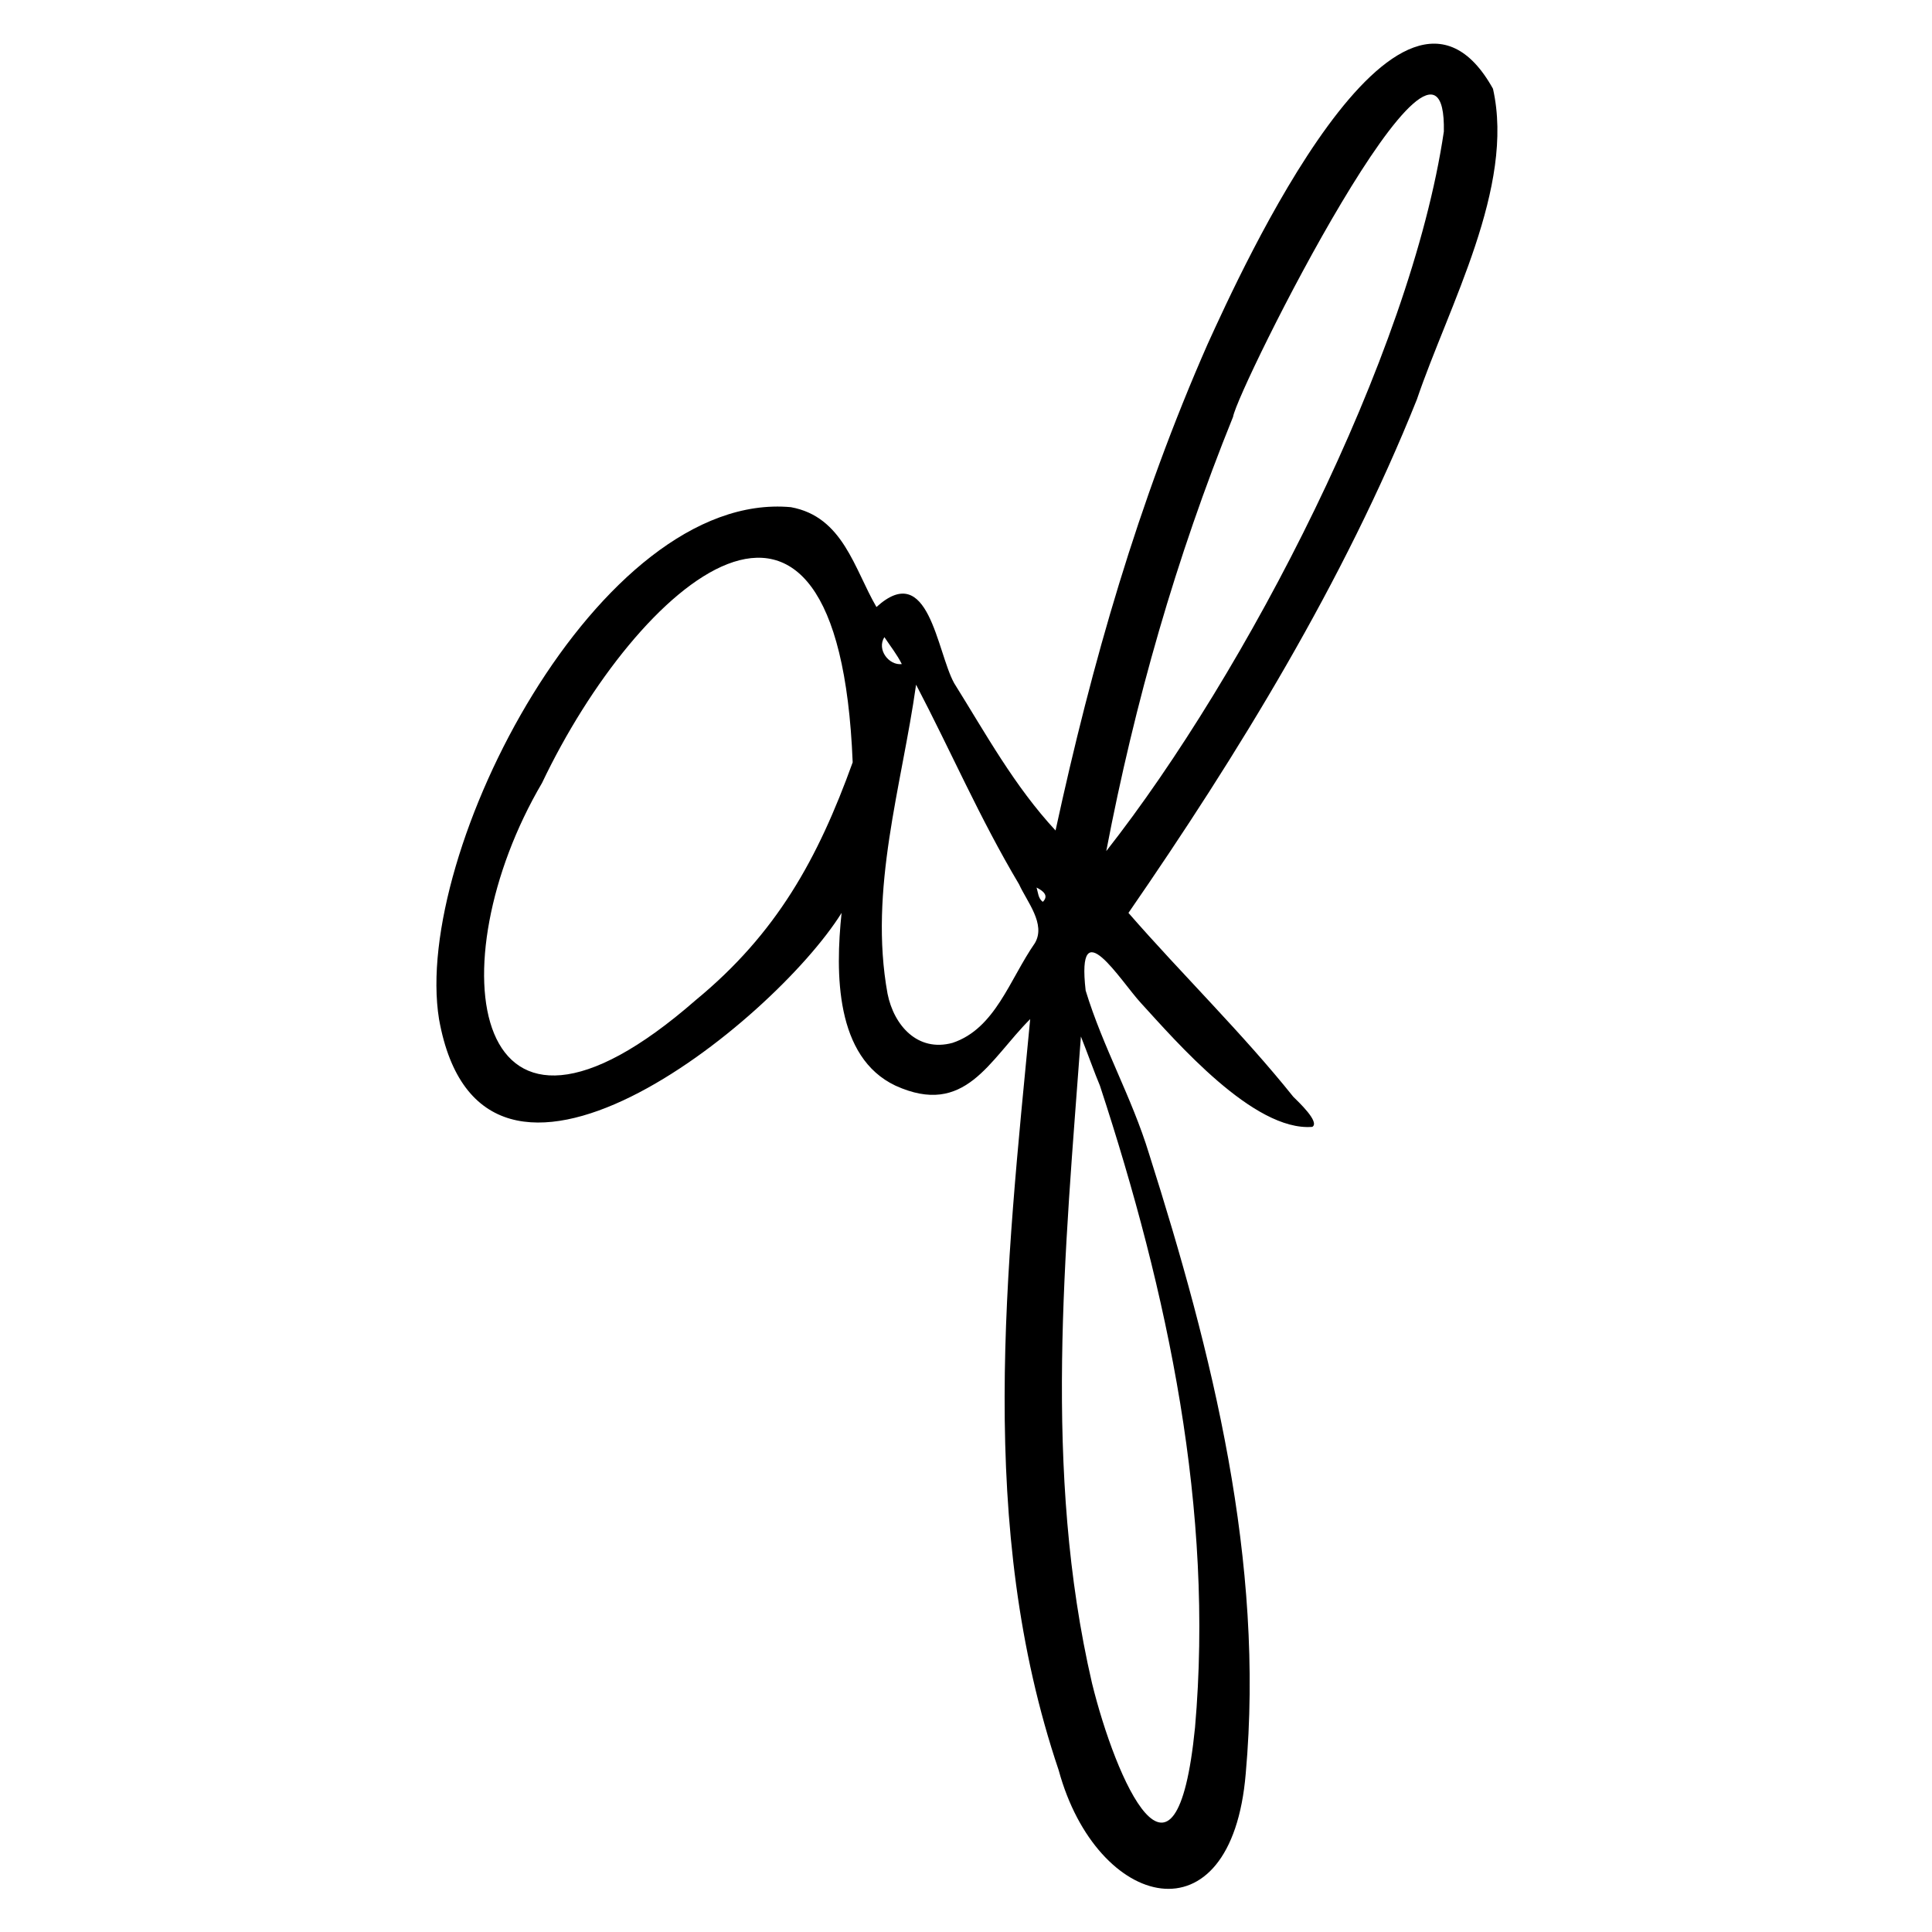
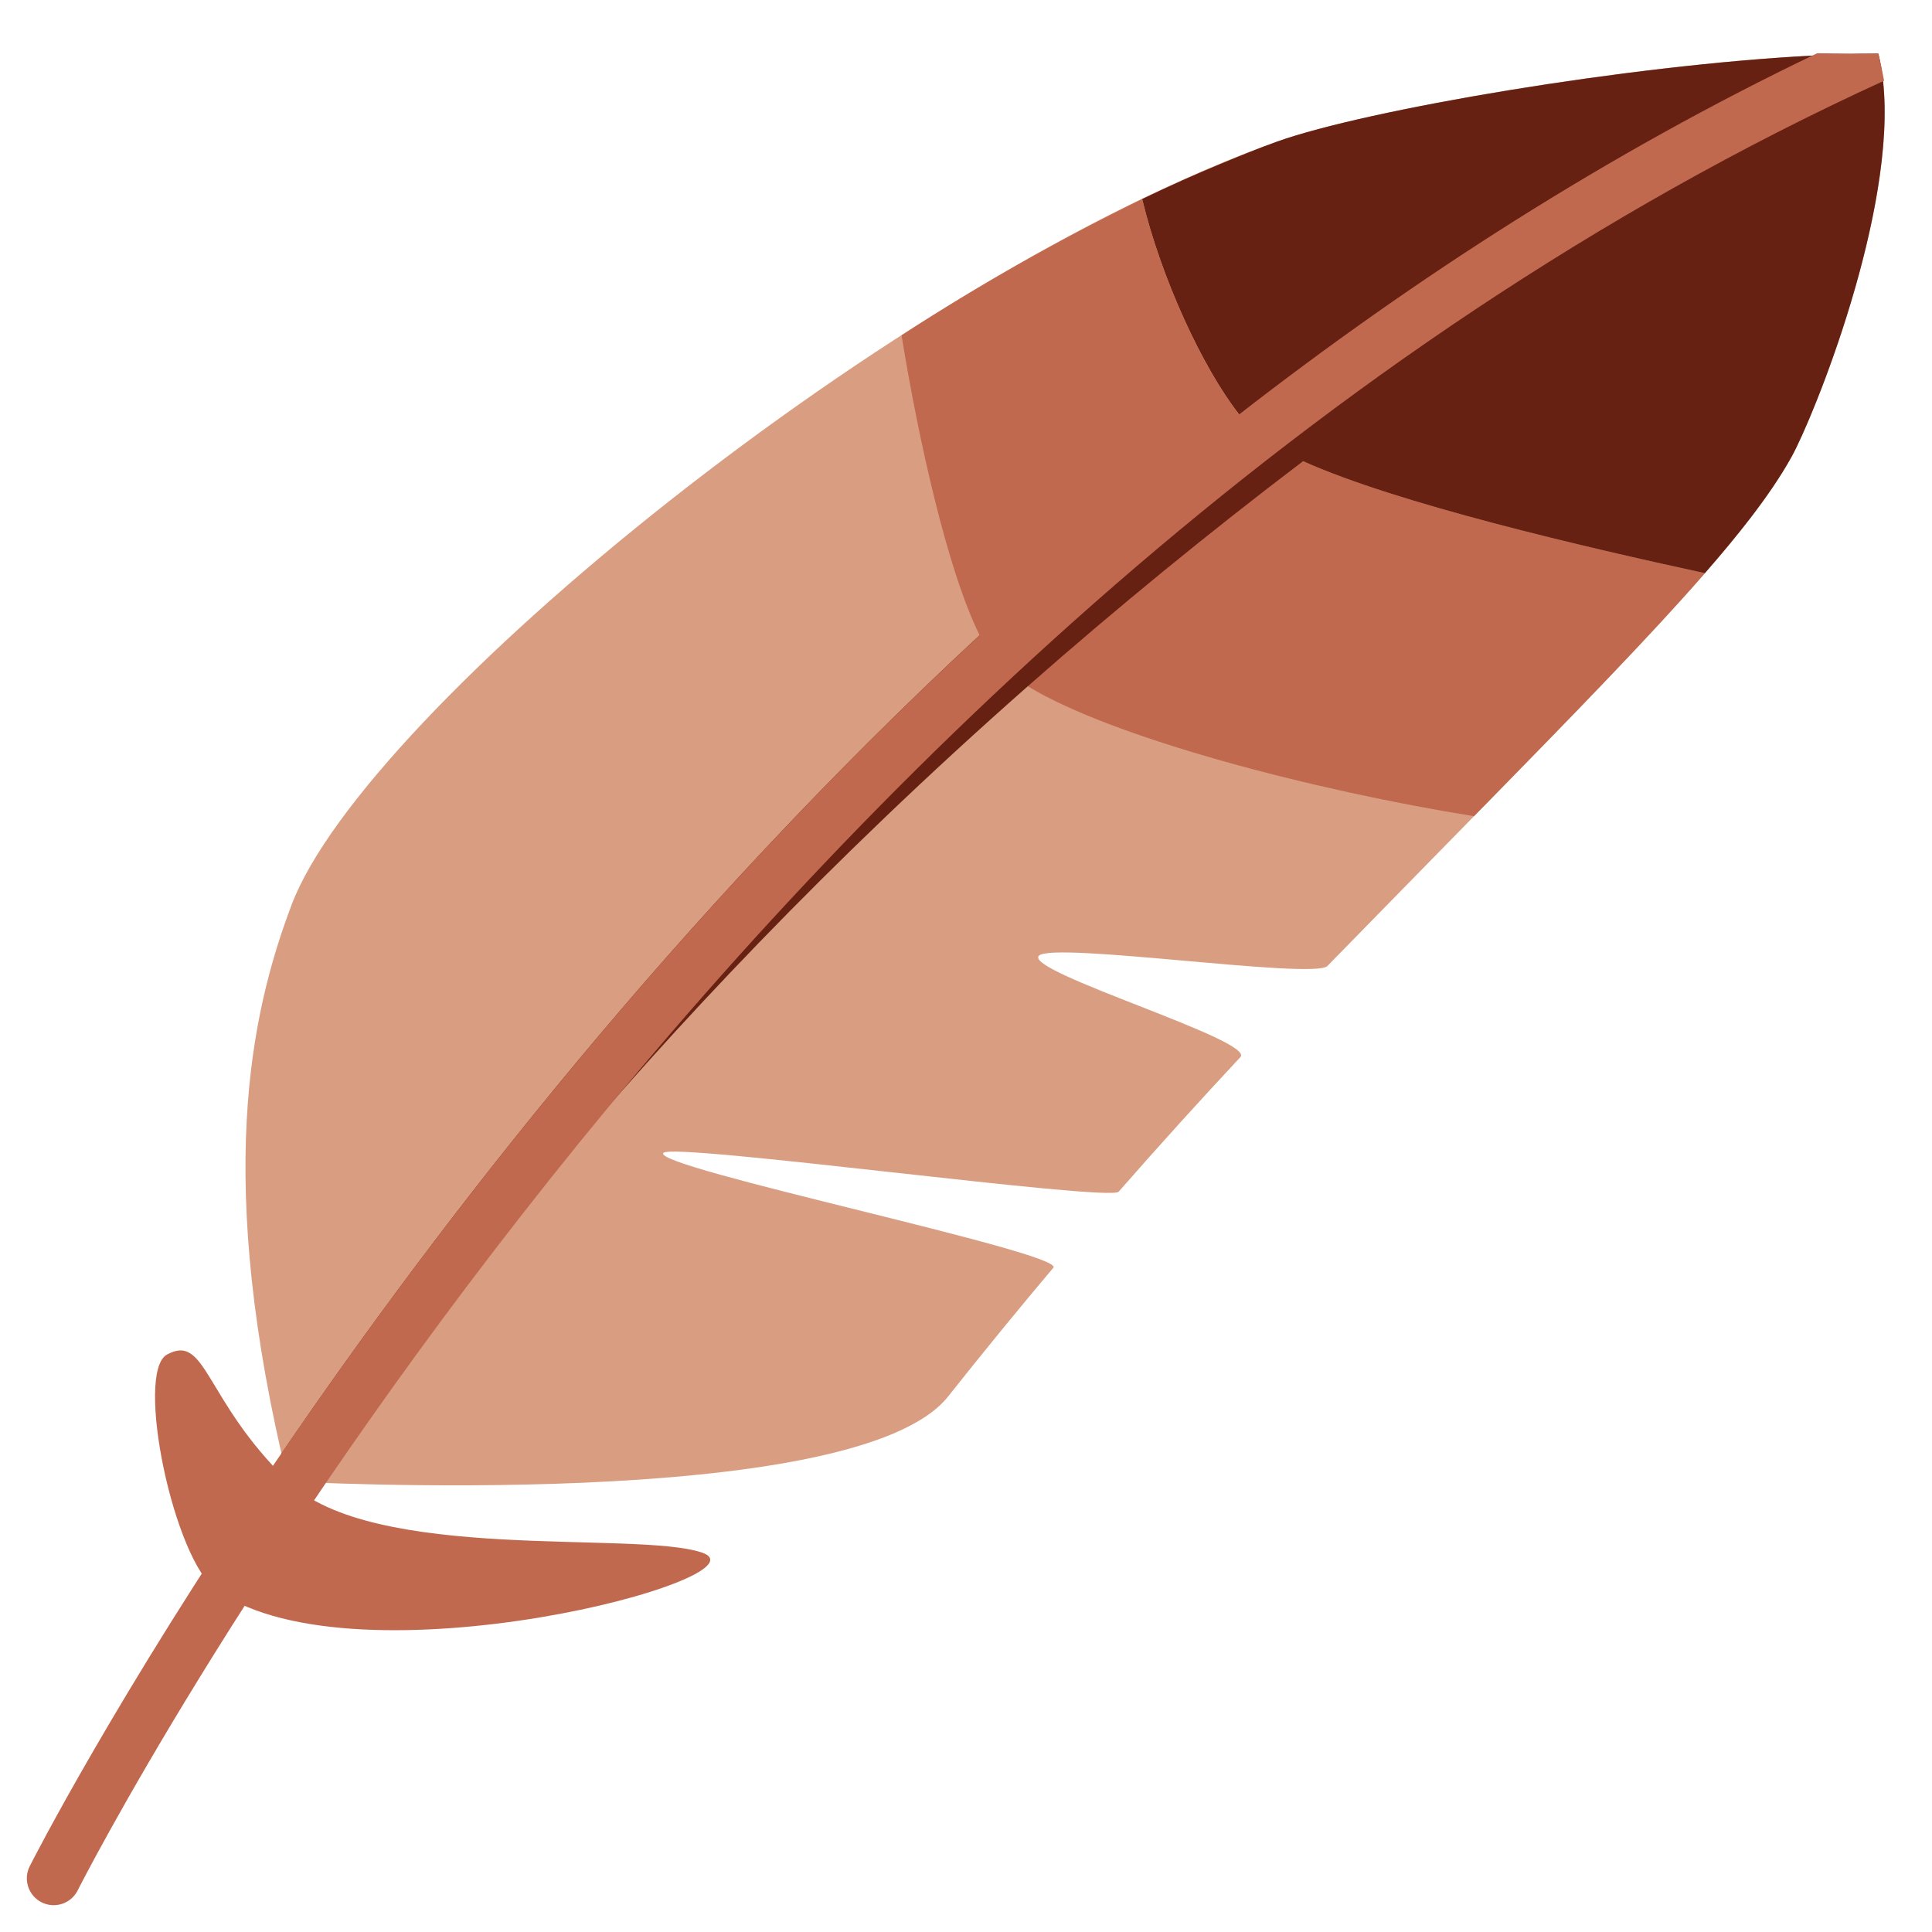
- <svg xmlns="http://www.w3.org/2000/svg" version="1.1" id="Layer_1" x="0px" y="0px" viewBox="0 0 121.9 121.9" style="enable-background:new 0 0 121.9 121.9;" xml:space="preserve">
-   <g>
-     <path d="M94.2,5.6C88.3-5,78.3,17.1,76.2,21.7c-4.4,10-7.3,20.1-9.6,30.7c-2.6-2.8-4.4-6.1-6.4-9.3c-1.1-2-1.6-7.8-4.9-4.8   c-1.4-2.4-2.1-5.7-5.4-6.3c-12.1-1.1-23.9,21.8-22.2,32.3c2.7,15.1,21.1,0.2,25.4-6.7c-0.4,3.8-0.4,9.1,3.4,10.9   c4.4,2,5.9-1.6,8.5-4.2c-1.5,15.7-3.4,32,1.8,47.4c2.4,8.8,10.9,11,11.8,0.2c1.2-13.4-2.1-26.5-6.1-39.1c-1.1-3.6-2.9-6.7-4-10.3   c-0.6-5.2,2.2-0.6,3.5,0.8c2.2,2.4,7.1,8.1,10.8,7.8c0.5-0.3-0.9-1.6-1.2-1.9c-3.2-4-7-7.7-10.4-11.6c6.9-10,13.6-20.9,18.2-32.4   C91.4,19.3,95.6,11.8,94.2,5.6z M53.8,48.1c-2.2,6.1-4.8,10.8-9.9,15c-14.3,12.5-16.4-2.3-9.7-13.7C40.2,36.8,52.9,25.6,53.8,48.1z    M55.8,40.2c0.4,0.6,0.8,1.1,1.1,1.7C56.1,42,55.3,41,55.8,40.2z M65.3,59.5c-1.6,2.3-2.5,5.4-5.2,6.3c-2.2,0.6-3.7-1.1-4.1-3.1   c-1.2-6.6,0.9-13.1,1.8-19.5c2.2,4.2,4,8.4,6.5,12.6C64.8,56.9,66,58.3,65.3,59.5z M65.8,56.9c-0.3-0.2-0.3-0.6-0.4-0.9   C65.8,56.2,66.2,56.5,65.8,56.9z M69.4,68.5c4.3,13.1,7.2,26.8,6,40.5c-1.2,12-5,3.3-6.5-2.8c-3.1-13.4-1.7-27.2-0.7-40.8   C68.6,66.4,69.1,67.8,69.4,68.5z M91.1,8.3c-2.1,14.2-12.5,34.2-21.3,45.4c1.8-9.4,4.4-18.5,8-27.4C78.1,24.5,91.3-1.9,91.1,8.3z" />
-   </g>
+ <svg xmlns="http://www.w3.org/2000/svg" aria-hidden="true" role="img" class="iconify iconify--twemoji" width="40" height="40" preserveAspectRatio="xMidYMid meet" viewBox="0 0 36 36">
+   <path fill="#C1694F" d="M4.048 29.644c-.811-.558-1.541-4.073-.936-4.404c.738-.402.686.835 2.255 2.362c1.569 1.528 6.47.913 7.708 1.326c1.363.455-6.385 2.533-9.027.716z" />
+   <path fill="#D99E82" d="M5.367 27.603C4 22 4.655 18.919 5.433 16.861C6.8 13.24 16.699 5.169 23.8 2.637C25.678 1.967 31.62 1 35 1c.589 2.332-1.174 6.717-1.62 7.518c-1.009 1.81-3.564 4.273-8.646 9.482c-.252.258-5.119-.46-5.376-.191c-.283.296 4.044 1.579 3.755 1.889c-.738.79-1.495 1.624-2.268 2.507c-.172.196-8.311-.923-8.484-.722c-.232.27 7.501 1.862 7.266 2.14c-.645.765-1.299 1.564-1.959 2.397c-1.725 2.178-12.301 1.583-12.301 1.583z" />
+   <path fill="#C1694F" d="M19.15 12.787c1.588.966 5.331 1.943 8.316 2.422c1.898-1.937 3.299-3.378 4.302-4.529c-2.259-.49-5.742-1.3-7.487-2.087l-.816-.403l-4.872 4.17l.557.427z" />
+   <path fill="#662113" d="M35.088 1.514A3.85 3.85 0 0 0 35 1c-.378 0-.792.014-1.225.036c-3.438.178-8.307 1.006-9.975 1.601c-.345.123-.702.27-1.059.418c-.478.198-.964.416-1.459.654c.356 1.481 1.126 3.144 1.807 4.013a72.185 72.185 0 0 0-4.836 4.115C12.598 17.085 8.232 22.709 5.248 27.079c.04.174.076.344.12.524c0 0 .219.012.589.026c1.482-2.288 5.703-8.239 13.194-14.841a91.61 91.61 0 0 1 5.13-4.195c1.745.787 5.228 1.597 7.487 2.087c.322-.369.606-.712.849-1.028c.316-.412.569-.785.763-1.134c.415-.746 1.969-4.594 1.708-7.004z" />
+   <path fill="#C1694F" d="M35 1c-.369 0-.751-.003-1.138-.008c-3.915 1.874-7.509 4.194-10.772 6.73c-.68-.87-1.451-2.532-1.807-4.013a42.574 42.574 0 0 0-4.484 2.539c.309 1.911.852 4.377 1.455 5.589C6.827 22.441.638 34.605.553 34.776a.5.5 0 0 0 .895.448c.119-.238 12.144-23.883 33.659-33.72A7.693 7.693 0 0 0 35 1z" />
</svg>
